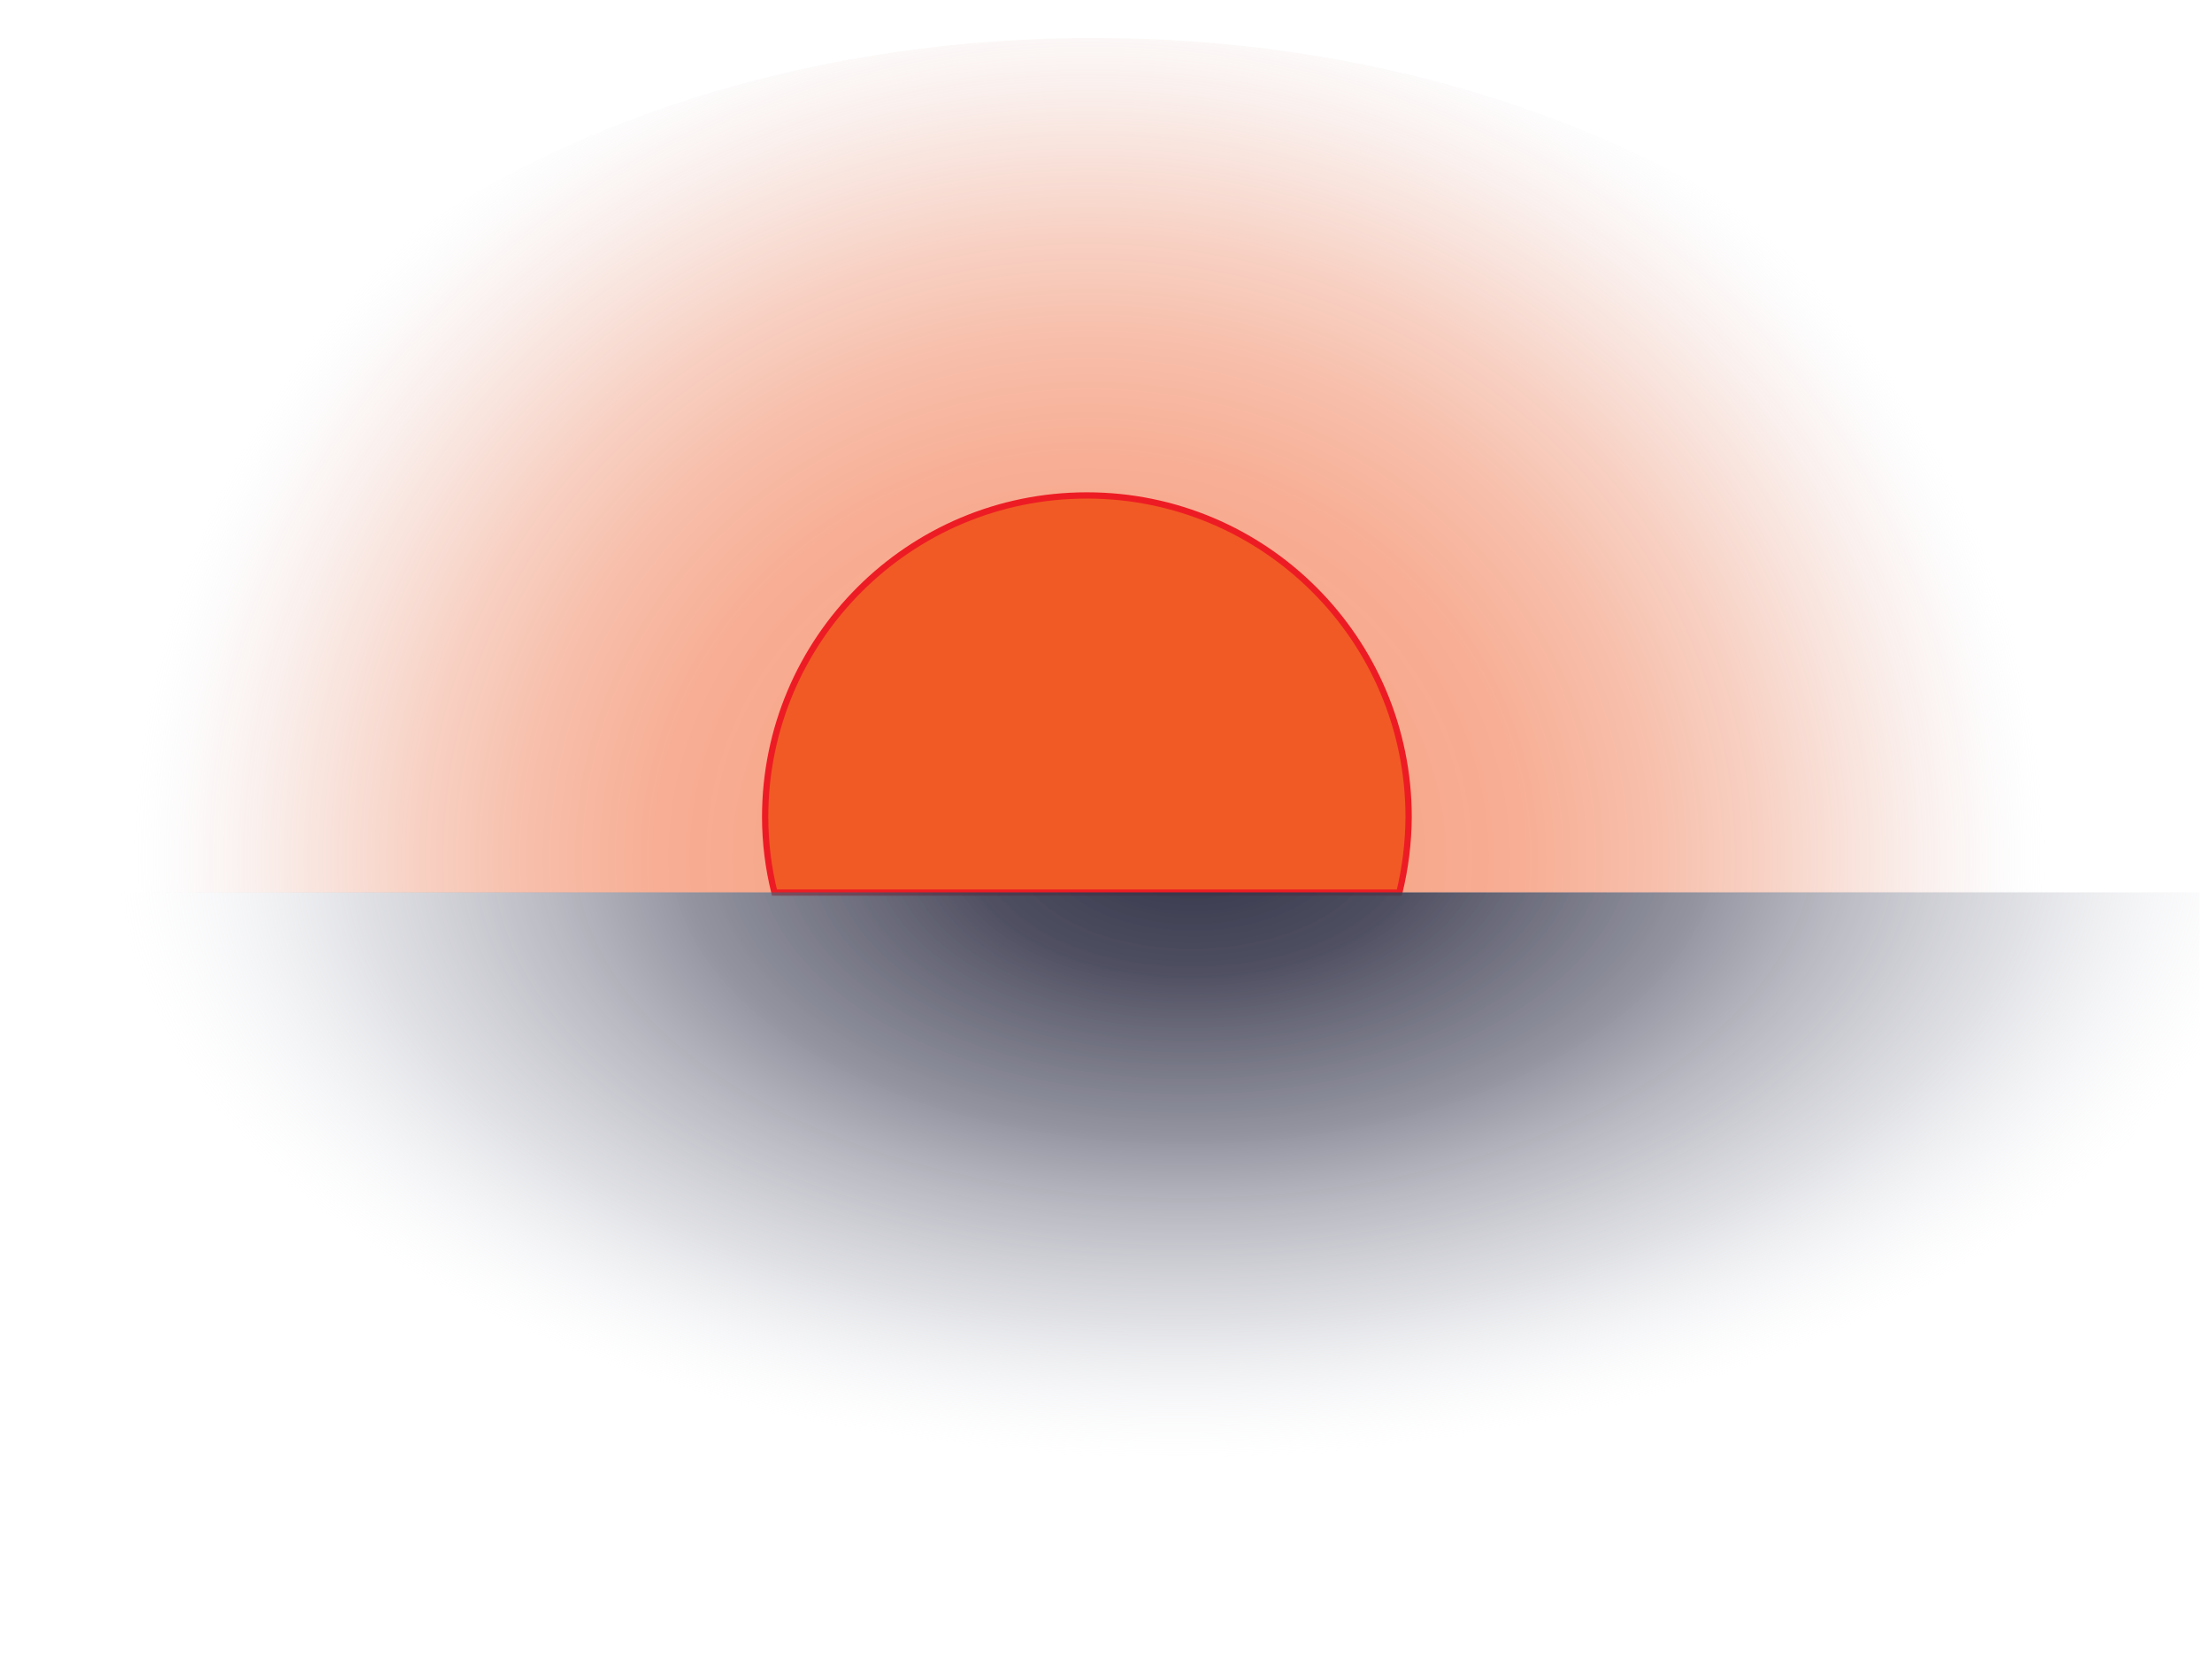
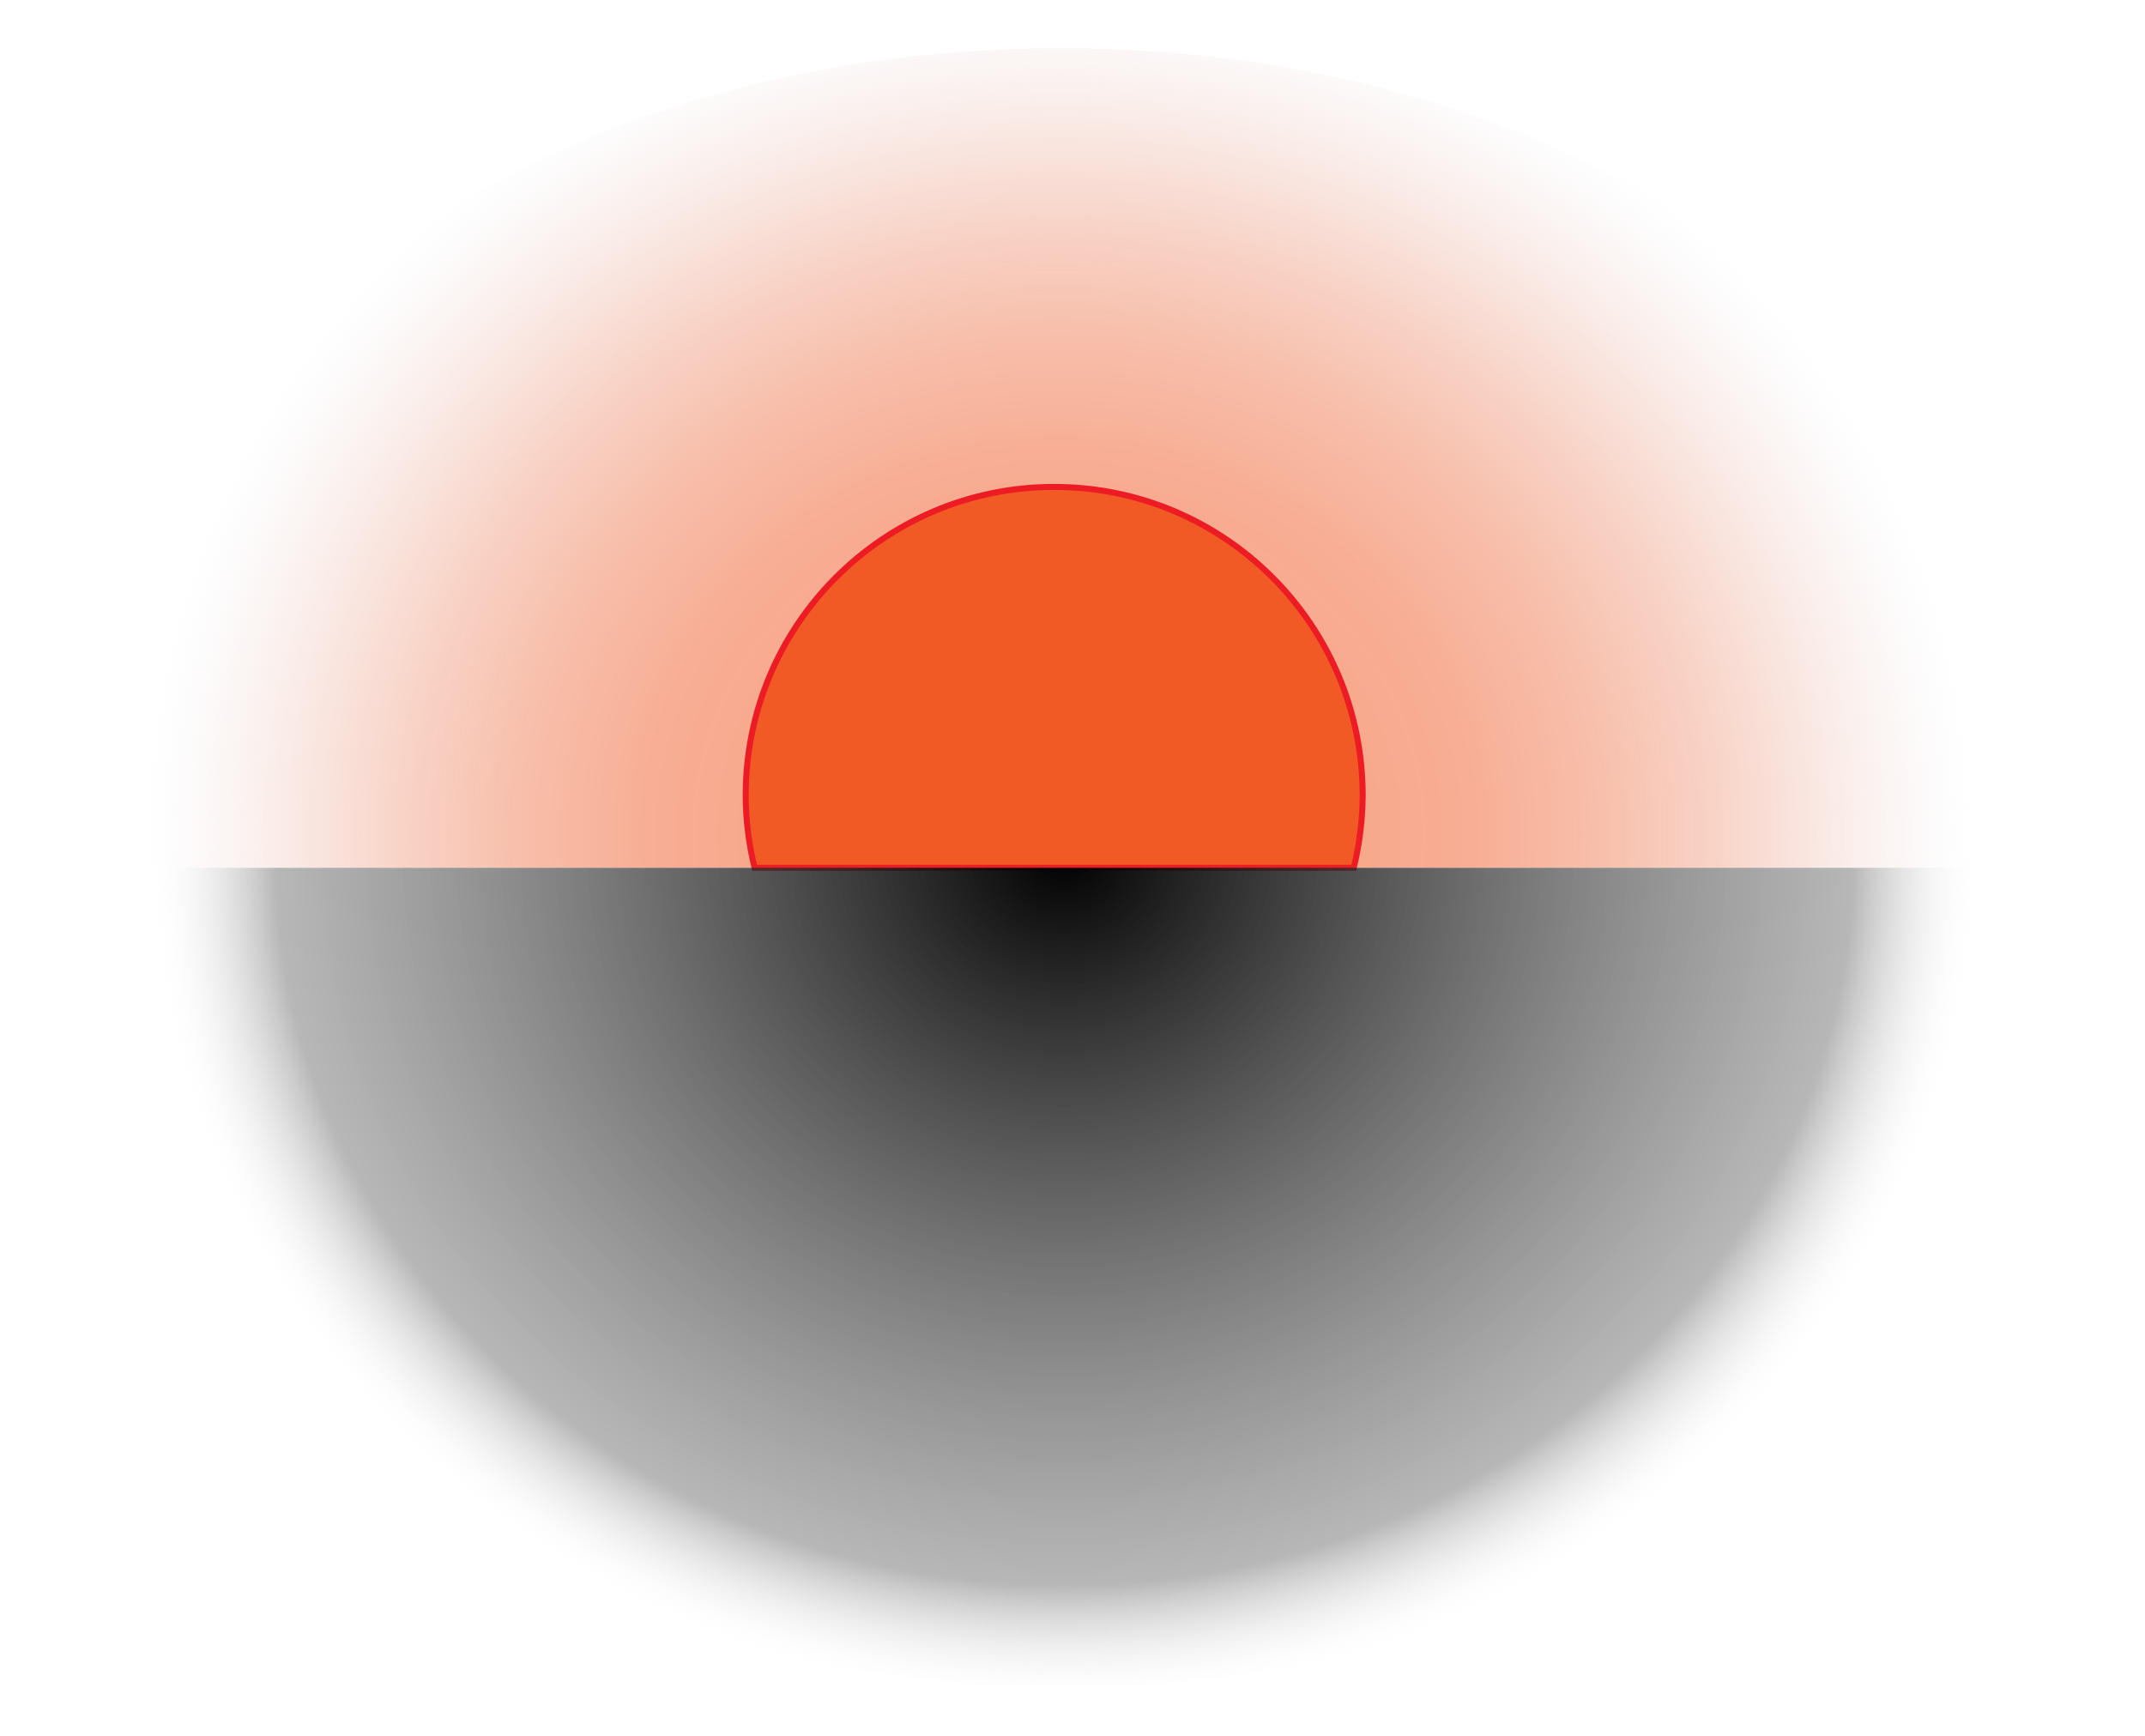
- <svg xmlns="http://www.w3.org/2000/svg" id="Слой_1" data-name="Слой 1" viewBox="0 0 88 66">
+ <svg xmlns="http://www.w3.org/2000/svg" id="Слой_1" data-name="Слой 1" viewBox="0 0 89 72">
  <defs>
-     <style>.cls-1{fill:none;}.cls-2{fill:url(#Безымянный_градиент_8);}.cls-3{fill:#f15a24;stroke:#ed1c24;stroke-miterlimit:10;stroke-width:0.25px;}.cls-4{fill:url(#Безымянный_градиент_7);}</style>
-     <radialGradient id="Безымянный_градиент_8" cx="741.9" cy="591.19" r="30.68" gradientTransform="translate(-4.91 -138.22) scale(1.24 1.15)" gradientUnits="userSpaceOnUse">
+     <style>.cls-1{fill:#e2e6ed;stroke:#000;opacity:0;}.cls-1,.cls-3{stroke-miterlimit:10;}.cls-2{fill:url(#Безымянный_градиент_8);}.cls-3{fill:#f15a24;stroke:#ed1c24;stroke-width:0.25px;}.cls-4{fill:url(#Безымянный_градиент_3);}</style>
+     <radialGradient id="Безымянный_градиент_8" cx="801.51" cy="609.97" r="30.68" gradientTransform="translate(-4.91 -138.22) scale(1.24 1.15)" gradientUnits="userSpaceOnUse">
      <stop offset="0" stop-color="#f15a24" stop-opacity="0.56" />
      <stop offset="0.29" stop-color="#f15d28" stop-opacity="0.55" />
      <stop offset="0.46" stop-color="#f06534" stop-opacity="0.52" />
      <stop offset="0.59" stop-color="#ee7449" stop-opacity="0.46" />
      <stop offset="0.71" stop-color="#ec8866" stop-opacity="0.38" />
      <stop offset="0.82" stop-color="#e9a38d" stop-opacity="0.27" />
      <stop offset="0.92" stop-color="#e6c3bb" stop-opacity="0.14" />
      <stop offset="1" stop-color="#e2e6ed" stop-opacity="0" />
    </radialGradient>
-     <radialGradient id="Безымянный_градиент_7" cx="748.65" cy="468.74" r="30.77" gradientTransform="matrix(1.53, -0.02, 0.01, 0.87, -1102.59, -359.18)" gradientUnits="userSpaceOnUse">
-       <stop offset="0" stop-color="#333348" />
-       <stop offset="0.19" stop-color="#404054" stop-opacity="0.92" />
-       <stop offset="0.43" stop-color="#666778" stop-opacity="0.71" />
-       <stop offset="0.7" stop-color="#a4a6b2" stop-opacity="0.36" />
-       <stop offset="0.91" stop-color="#e2e6ed" stop-opacity="0" />
+     <radialGradient id="Безымянный_градиент_3" cx="801.69" cy="-172.01" r="30.68" gradientTransform="matrix(1.24, 0, 0, -1.15, -4.91, 366.22)" gradientUnits="userSpaceOnUse">
+       <stop offset="0" />
+       <stop offset="0.86" stop-color="#777" stop-opacity="0.53" />
+       <stop offset="1" stop-color="#fff" stop-opacity="0" />
    </radialGradient>
  </defs>
-   <rect class="cls-1" width="88" height="66" />
-   <path class="cls-2" d="M953.09,543a20,20,0,0,0,1.13-6.47c0-15.2-17.46-27.53-39-27.53s-39,12.33-39,27.53a20,20,0,0,0,1.13,6.47Z" transform="translate(-871.72 -507.49)" />
-   <path class="cls-3" d="M927.39,543a13.07,13.07,0,0,0,.37-3,12.8,12.8,0,1,0-25.6,0,12.55,12.55,0,0,0,.37,3Z" transform="translate(-871.72 -507.49)" />
-   <rect class="cls-4" x="0.5" y="35.5" width="87" height="30" />
+   <rect class="cls-1" x="0.5" y="0.5" width="88" height="71" />
+   <path class="cls-2" d="M1026.89,564.63a20,20,0,0,0,1.13-6.47c0-15.21-17.46-27.53-39-27.53S950,543,950,558.16a20,20,0,0,0,1.13,6.47Z" transform="translate(-945.02 -528.63)" />
+   <path class="cls-3" d="M1001.19,564.63a13.07,13.07,0,0,0,.37-3,12.8,12.8,0,1,0-25.6,0,12.55,12.55,0,0,0,.37,3Z" transform="translate(-945.02 -528.63)" />
+   <path class="cls-4" d="M1027.11,564.63a20,20,0,0,1,1.13,6.47c0,15.21-17.46,27.53-39,27.53s-39-12.32-39-27.53a20,20,0,0,1,1.13-6.47Z" transform="translate(-945.02 -528.63)" />
</svg>
